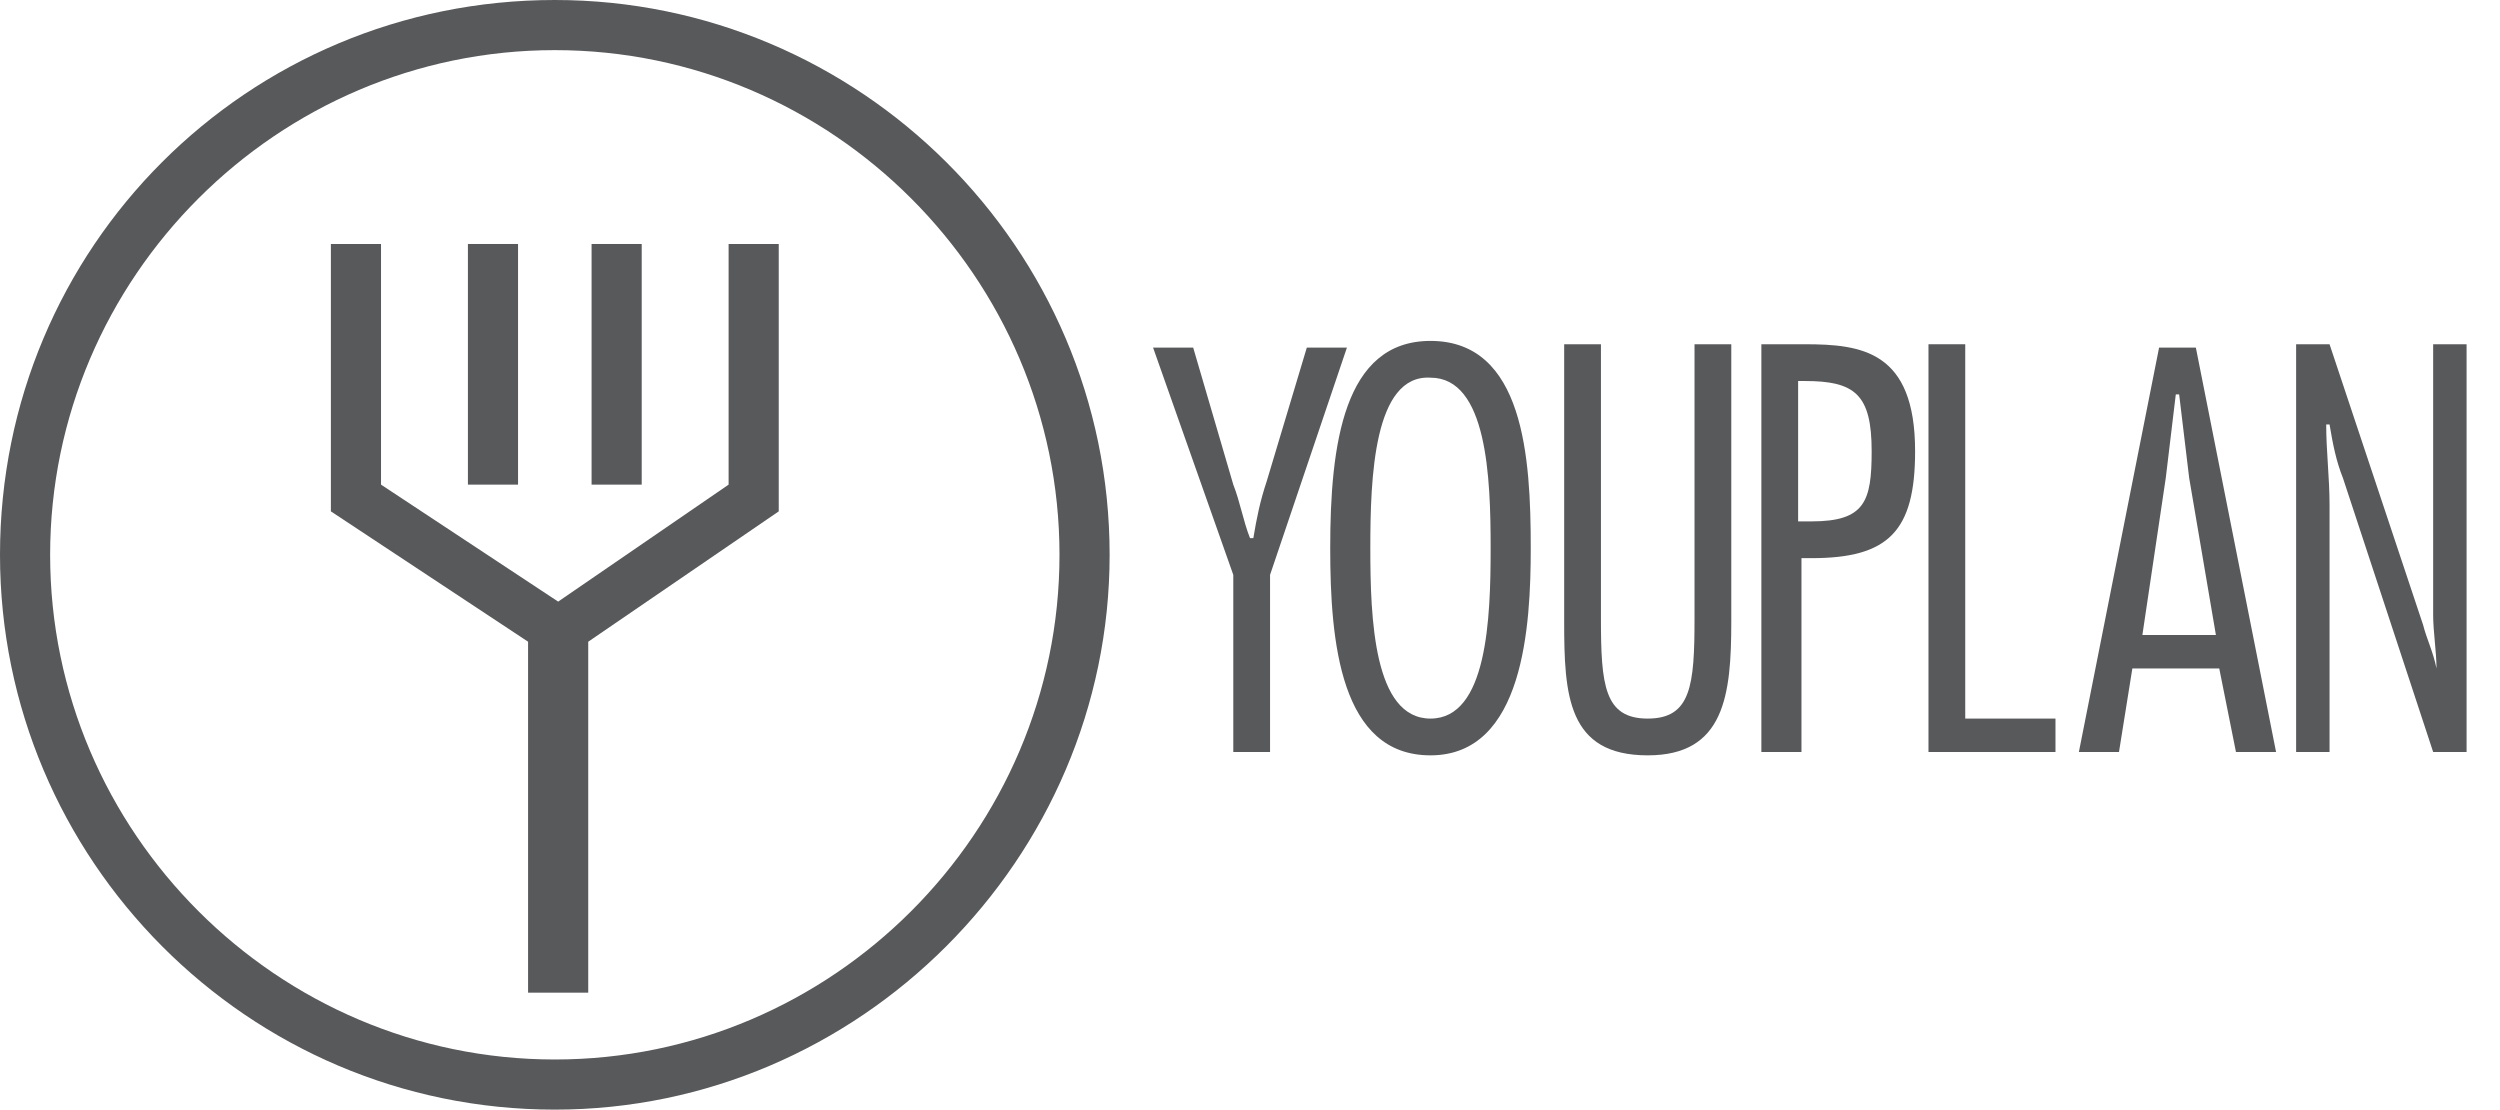
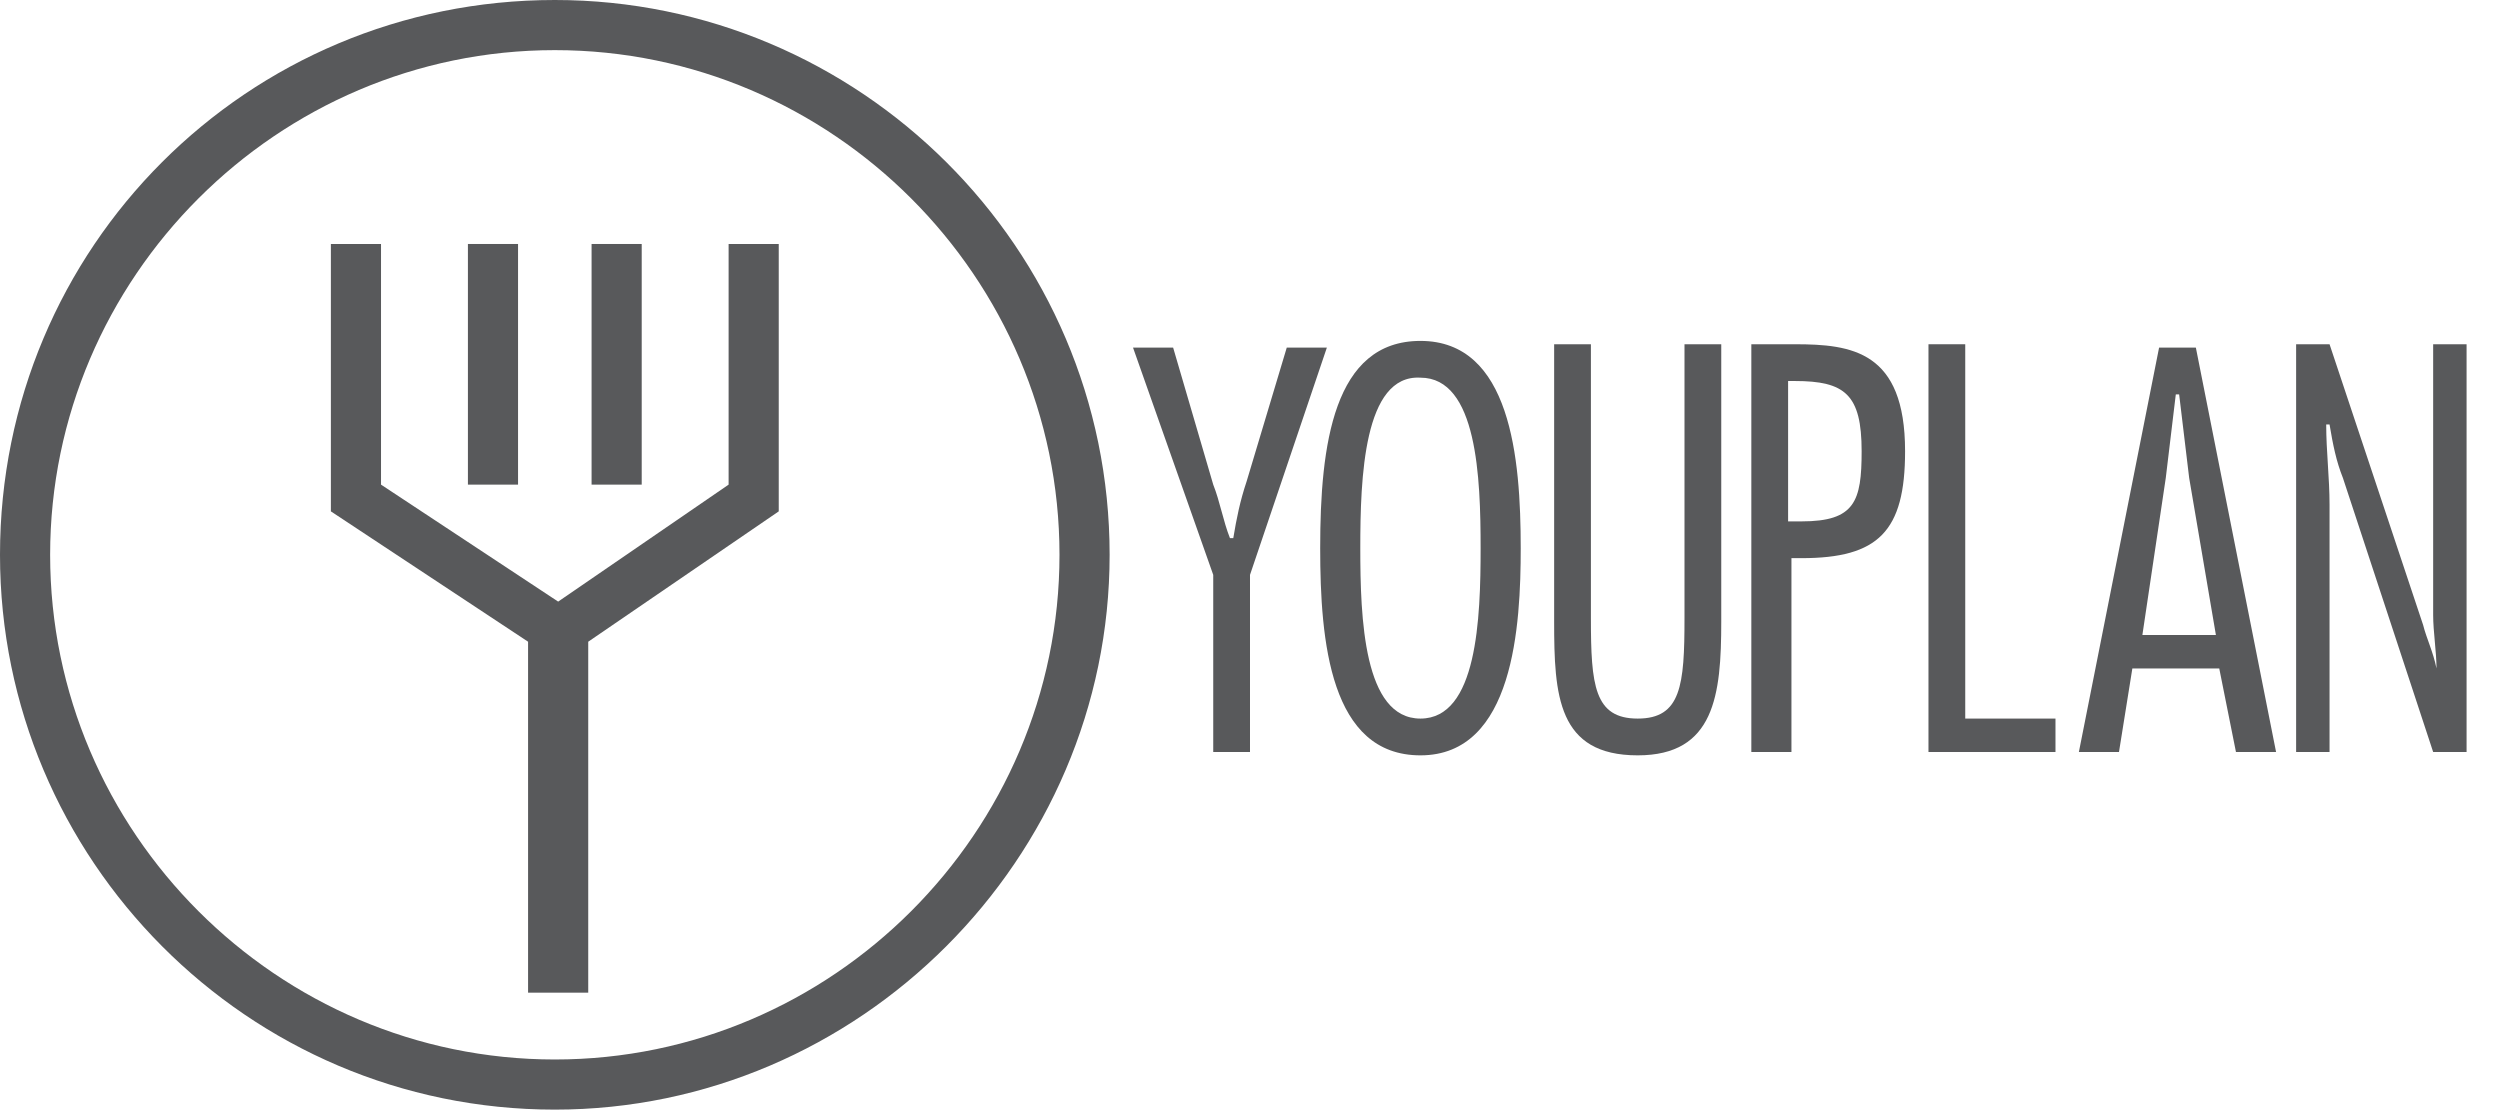
<svg xmlns="http://www.w3.org/2000/svg" version="1.1" id="Layer_1" x="0px" y="0px" viewBox="0 0 74.8 33.2" enable-background="new 0 0 74.8 33.2" xml:space="preserve">
  <g>
    <g>
      <g>
        <path fill="#58595B" d="M16.6,33.2C7.4,33.2,0,25.7,0,16.6C0,7.4,7.4,0,16.6,0c9.1,0,16.6,7.4,16.6,16.6     C33.2,25.7,25.7,33.2,16.6,33.2z M16.6,1.5C8.3,1.5,1.5,8.3,1.5,16.6c0,8.3,6.8,15.1,15.1,15.1c8.3,0,15.1-6.8,15.1-15.1     C31.7,8.3,24.9,1.5,16.6,1.5z" />
      </g>
      <polygon fill="#58595B" points="23.3,7.3 21.8,7.3 21.8,14.5 16.7,18 11.4,14.5 11.4,7.3 9.9,7.3 9.9,15.3 15.8,19.2 15.8,29.7     17.6,29.7 17.6,19.2 23.3,15.3   " />
      <g>
        <rect x="17.7" y="7.3" fill="#58595B" width="1.5" height="7.2" />
      </g>
      <g>
        <rect x="14" y="7.3" fill="#58595B" width="1.5" height="7.2" />
      </g>
    </g>
    <g>
-       <path fill="#58595B" d="M38,17.2v5.3h-1.1v-5.3l-2.4-6.8h1.2l1.2,4.1c0.2,0.5,0.3,1.1,0.5,1.6h0.1c0.1-0.6,0.2-1.1,0.4-1.7l1.2-4    h1.2L38,17.2z" />
-       <path fill="#58595B" d="M45.8,16.4c0,2.3-0.2,6.2-3,6.2c-2.7,0-3-3.4-3-6.2c0-3.1,0.4-6.2,3-6.2C45.6,10.2,45.8,13.7,45.8,16.4z     M41,16.4c0,2.1,0.1,5.1,1.8,5.1s1.8-3,1.8-5.1s-0.1-5.1-1.8-5.1C41.1,11.2,41,14.3,41,16.4z" />
-       <path fill="#58595B" d="M51.8,18.6c0,2.2-0.2,4-2.5,4c-2.4,0-2.5-1.8-2.5-4v-8.3h1.1v8.2c0,2,0.1,3,1.4,3c1.3,0,1.4-1,1.4-3v-8.2    h1.1V18.6z" />
-       <path fill="#58595B" d="M52.7,22.5V10.3H54c1.7,0,3.3,0.2,3.3,3.2c0,2.4-0.8,3.2-3.1,3.2h-0.3v5.8H52.7z M53.8,15.6h0.4    c1.6,0,1.8-0.6,1.8-2.1c0-1.7-0.5-2.1-2-2.1h-0.2V15.6z" />
+       <path fill="#58595B" d="M37.4,17.2v5.3h-1.1v-5.3l-2.4-6.8h1.2l1.2,4.1c0.2,0.5,0.3,1.1,0.5,1.6h0.1c0.1-0.6,0.2-1.1,0.4-1.7    l1.2-4h1.2L37.4,17.2z" />
+       <path fill="#58595B" d="M45.5,16.4c0,2.3-0.2,6.2-3,6.2c-2.7,0-3-3.4-3-6.2c0-3.1,0.4-6.2,3-6.2C45.2,10.2,45.5,13.7,45.5,16.4z     M40.7,16.4c0,2.1,0.1,5.1,1.8,5.1s1.8-3,1.8-5.1s-0.1-5.1-1.8-5.1C40.8,11.2,40.7,14.3,40.7,16.4z" />
+       <path fill="#58595B" d="M51.5,18.6c0,2.2-0.2,4-2.5,4c-2.4,0-2.5-1.8-2.5-4v-8.3h1.1v8.2c0,2,0.1,3,1.4,3c1.3,0,1.4-1,1.4-3v-8.2    h1.1V18.6z" />
+       <path fill="#58595B" d="M52.4,22.5V10.3h1.3c1.7,0,3.3,0.2,3.3,3.2c0,2.4-0.8,3.2-3.1,3.2h-0.3v5.8H52.4z M53.5,15.6h0.4    c1.6,0,1.8-0.6,1.8-2.1c0-1.7-0.5-2.1-2-2.1h-0.2V15.6z" />
      <path fill="#58595B" d="M58.9,21.5h2.6v1h-3.8V10.3h1.1V21.5z" />
      <path fill="#58595B" d="M68.1,22.5h-1.2L66.4,20h-2.6l-0.4,2.5h-1.2l2.4-12.1h1.1L68.1,22.5z M66.3,19l-0.8-4.7    c-0.1-0.8-0.2-1.7-0.3-2.5h-0.1c-0.1,0.8-0.2,1.7-0.3,2.5L64.1,19H66.3z" />
      <path fill="#58595B" d="M73.8,22.5h-1l-2.7-8.2c-0.2-0.5-0.3-1-0.4-1.6h-0.1c0,0.8,0.1,1.6,0.1,2.4v7.4h-1V10.3h1l2.8,8.4    c0.1,0.4,0.3,0.8,0.4,1.3h0c0-0.5-0.1-1.1-0.1-1.6v-8.1h1V22.5z" />
    </g>
  </g>
</svg>
